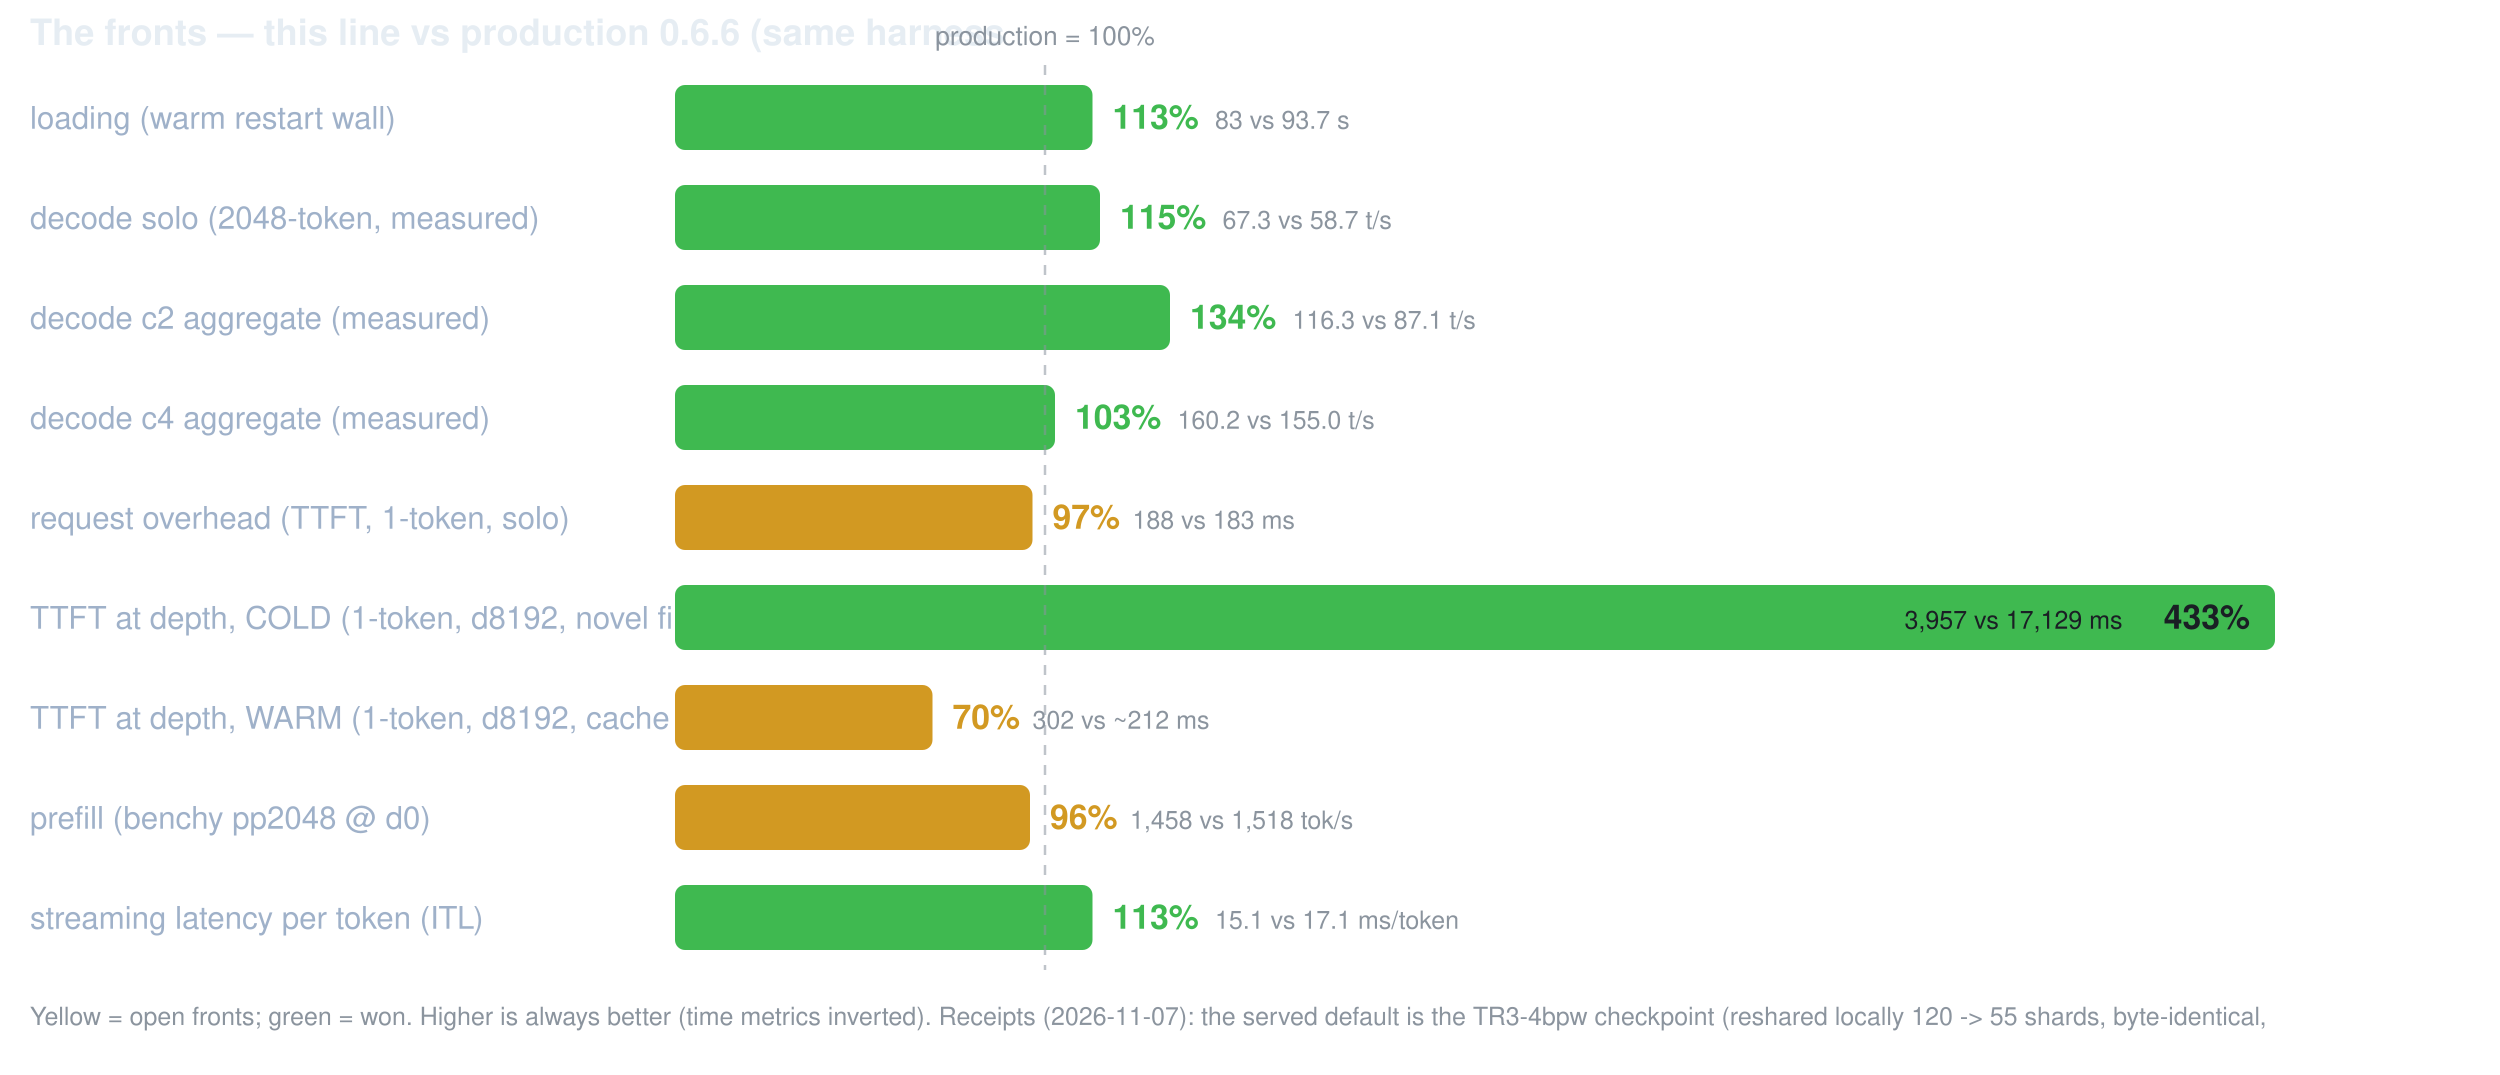
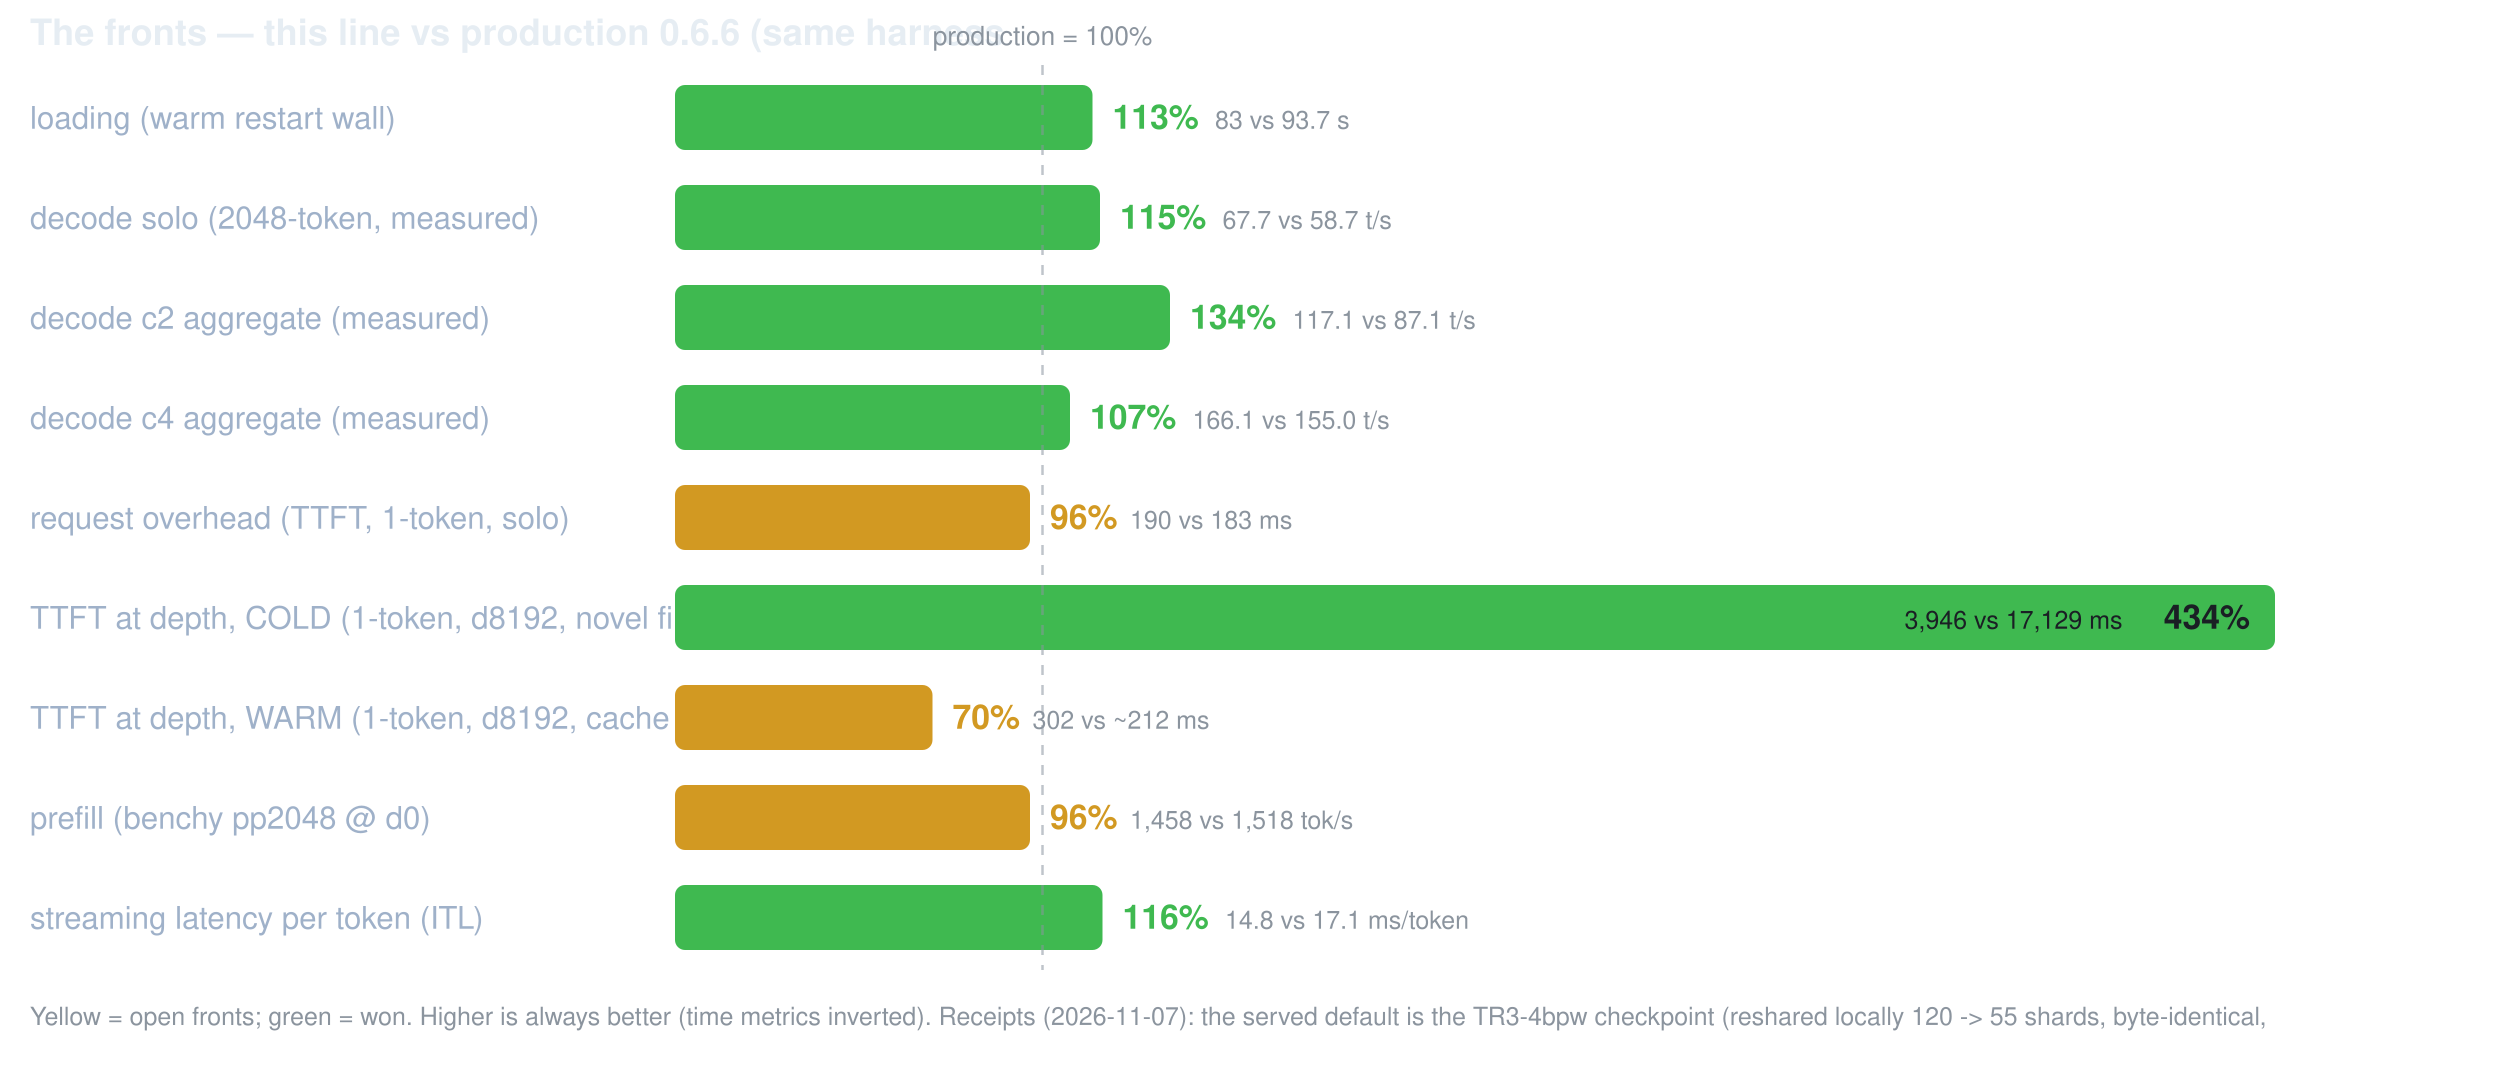
<svg xmlns="http://www.w3.org/2000/svg" viewBox="0 0 1000 430" width="1000" height="430" font-family="ui-sans-serif, -apple-system, 'Segoe UI', Helvetica, Arial, sans-serif">
  <text x="12" y="18" font-size="14.5" font-weight="700" fill="#e6edf3">The fronts — this line vs production 0.6.6 (same harness</text>
-   <text x="418" y="18" font-size="10.5" fill="#8b949e" text-anchor="middle">production = 100%</text>
+   <text x="417" y="18" font-size="10.5" fill="#8b949e" text-anchor="middle">production = 100%</text>
  <g>
    <text x="12" y="51.5" font-size="12.5" fill="#9fb1c9">loading (warm restart wall)</text>
    <rect x="270" y="34" width="167" height="26" rx="4" fill="#3fb950" />
    <text x="445" y="51.5" font-size="13.5" font-weight="700" fill="#3fb950">113%</text>
    <text x="486" y="51.5" font-size="10" fill="#8b949e">83 vs 93.7 s</text>
    <text x="12" y="91.5" font-size="12.5" fill="#9fb1c9">decode solo (2048-token, measured)</text>
    <rect x="270" y="74" width="170" height="26" rx="4" fill="#3fb950" />
    <text x="448" y="91.5" font-size="13.5" font-weight="700" fill="#3fb950">115%</text>
-     <text x="489" y="91.5" font-size="10" fill="#8b949e">67.3 vs 58.7 t/s</text>
+     <text x="489" y="91.5" font-size="10" fill="#8b949e">67.7 vs 58.7 t/s</text>
    <text x="12" y="131.5" font-size="12.5" fill="#9fb1c9">decode c2 aggregate (measured)</text>
    <rect x="270" y="114" width="198" height="26" rx="4" fill="#3fb950" />
    <text x="476" y="131.5" font-size="13.5" font-weight="700" fill="#3fb950">134%</text>
-     <text x="517" y="131.5" font-size="10" fill="#8b949e">116.3 vs 87.1 t/s</text>
+     <text x="517" y="131.5" font-size="10" fill="#8b949e">117.1 vs 87.1 t/s</text>
    <text x="12" y="171.5" font-size="12.5" fill="#9fb1c9">decode c4 aggregate (measured)</text>
-     <rect x="270" y="154" width="152" height="26" rx="4" fill="#3fb950" />
-     <text x="430" y="171.5" font-size="13.5" font-weight="700" fill="#3fb950">103%</text>
-     <text x="471" y="171.5" font-size="10" fill="#8b949e">160.2 vs 155.0 t/s</text>
+     <rect x="270" y="154" width="158" height="26" rx="4" fill="#3fb950" />
+     <text x="436" y="171.5" font-size="13.5" font-weight="700" fill="#3fb950">107%</text>
+     <text x="477" y="171.5" font-size="10" fill="#8b949e">166.1 vs 155.0 t/s</text>
    <text x="12" y="211.5" font-size="12.5" fill="#9fb1c9">request overhead (TTFT, 1-token, solo)</text>
-     <rect x="270" y="194" width="143" height="26" rx="4" fill="#d29922" />
-     <text x="421" y="211.5" font-size="13.5" font-weight="700" fill="#d29922">97%</text>
-     <text x="453" y="211.5" font-size="10" fill="#8b949e">188 vs 183 ms</text>
+     <rect x="270" y="194" width="142" height="26" rx="4" fill="#d29922" />
+     <text x="420" y="211.5" font-size="13.5" font-weight="700" fill="#d29922">96%</text>
+     <text x="452" y="211.5" font-size="10" fill="#8b949e">190 vs 183 ms</text>
    <text x="12" y="251.5" font-size="12.5" fill="#9fb1c9">TTFT at depth, COLD (1-token, d8192, novel fill)</text>
    <rect x="270" y="234" width="640" height="26" rx="4" fill="#3fb950" />
-     <text x="900" y="251.5" font-size="13.5" font-weight="700" fill="#1a1f24" text-anchor="end">433%</text>
-     <text x="849" y="251.5" font-size="10" fill="#1a1f24" text-anchor="end">3,957 vs 17,129 ms</text>
+     <text x="900" y="251.5" font-size="13.5" font-weight="700" fill="#1a1f24" text-anchor="end">434%</text>
+     <text x="849" y="251.5" font-size="10" fill="#1a1f24" text-anchor="end">3,946 vs 17,129 ms</text>
    <text x="12" y="291.5" font-size="12.5" fill="#9fb1c9">TTFT at depth, WARM (1-token, d8192, cache hit)</text>
    <rect x="270" y="274" width="103" height="26" rx="4" fill="#d29922" />
    <text x="381" y="291.5" font-size="13.5" font-weight="700" fill="#d29922">70%</text>
    <text x="413" y="291.5" font-size="10" fill="#8b949e">302 vs ~212 ms</text>
    <text x="12" y="331.5" font-size="12.5" fill="#9fb1c9">prefill (benchy pp2048 @ d0)</text>
    <rect x="270" y="314" width="142" height="26" rx="4" fill="#d29922" />
    <text x="420" y="331.5" font-size="13.5" font-weight="700" fill="#d29922">96%</text>
    <text x="452" y="331.5" font-size="10" fill="#8b949e">1,458 vs 1,518 tok/s</text>
    <text x="12" y="371.5" font-size="12.5" fill="#9fb1c9">streaming latency per token (ITL)</text>
-     <rect x="270" y="354" width="167" height="26" rx="4" fill="#3fb950" />
-     <text x="445" y="371.5" font-size="13.5" font-weight="700" fill="#3fb950">113%</text>
-     <text x="486" y="371.5" font-size="10" fill="#8b949e">15.1 vs 17.1 ms/token</text>
+     <rect x="270" y="354" width="171" height="26" rx="4" fill="#3fb950" />
+     <text x="449" y="371.5" font-size="13.5" font-weight="700" fill="#3fb950">116%</text>
+     <text x="490" y="371.5" font-size="10" fill="#8b949e">14.8 vs 17.1 ms/token</text>
  </g>
-   <line x1="418" y1="26" x2="418" y2="388" stroke="#8b949e" stroke-opacity="0.55" stroke-dasharray="4 4" />
+   <line x1="417" y1="26" x2="417" y2="388" stroke="#8b949e" stroke-opacity="0.55" stroke-dasharray="4 4" />
  <text x="12" y="410" font-size="10" fill="#8b949e">Yellow = open fronts; green = won. Higher is always better (time metrics inverted). Receipts (2026-11-07): the served default is the TR3-4bpw checkpoint (reshared locally 120 -&gt; 55 shards, byte-identical,</text>
</svg>
